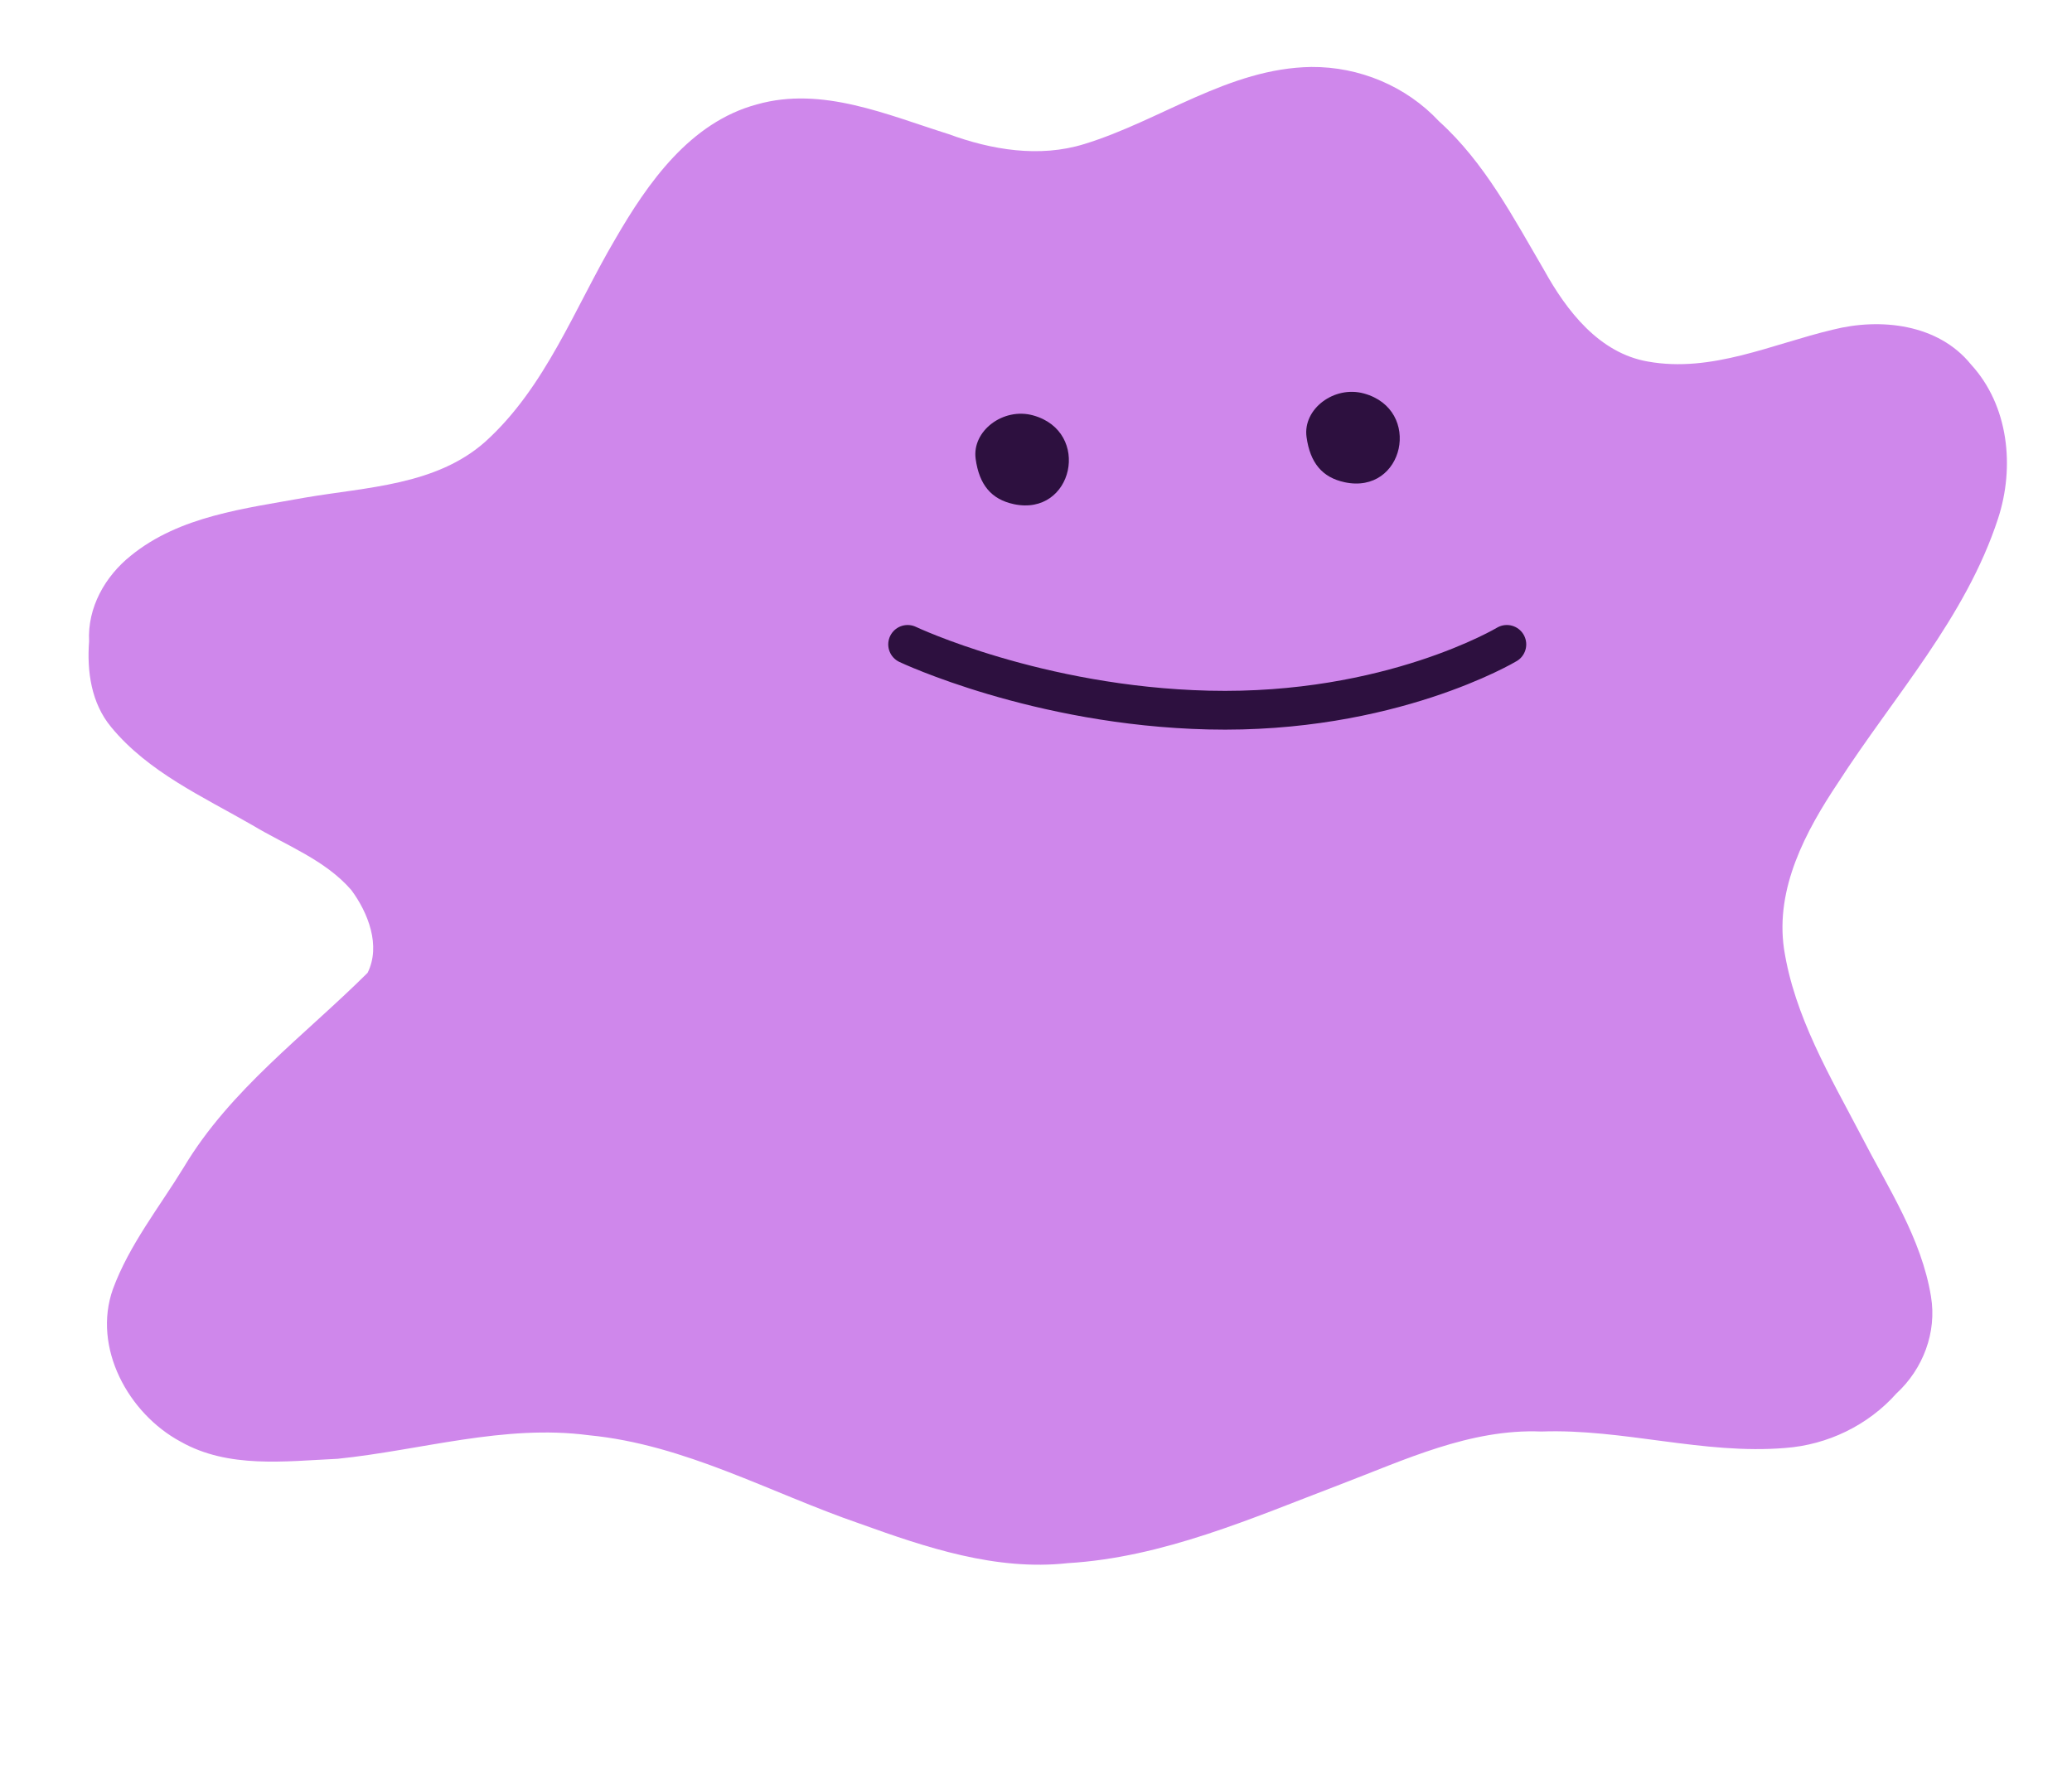
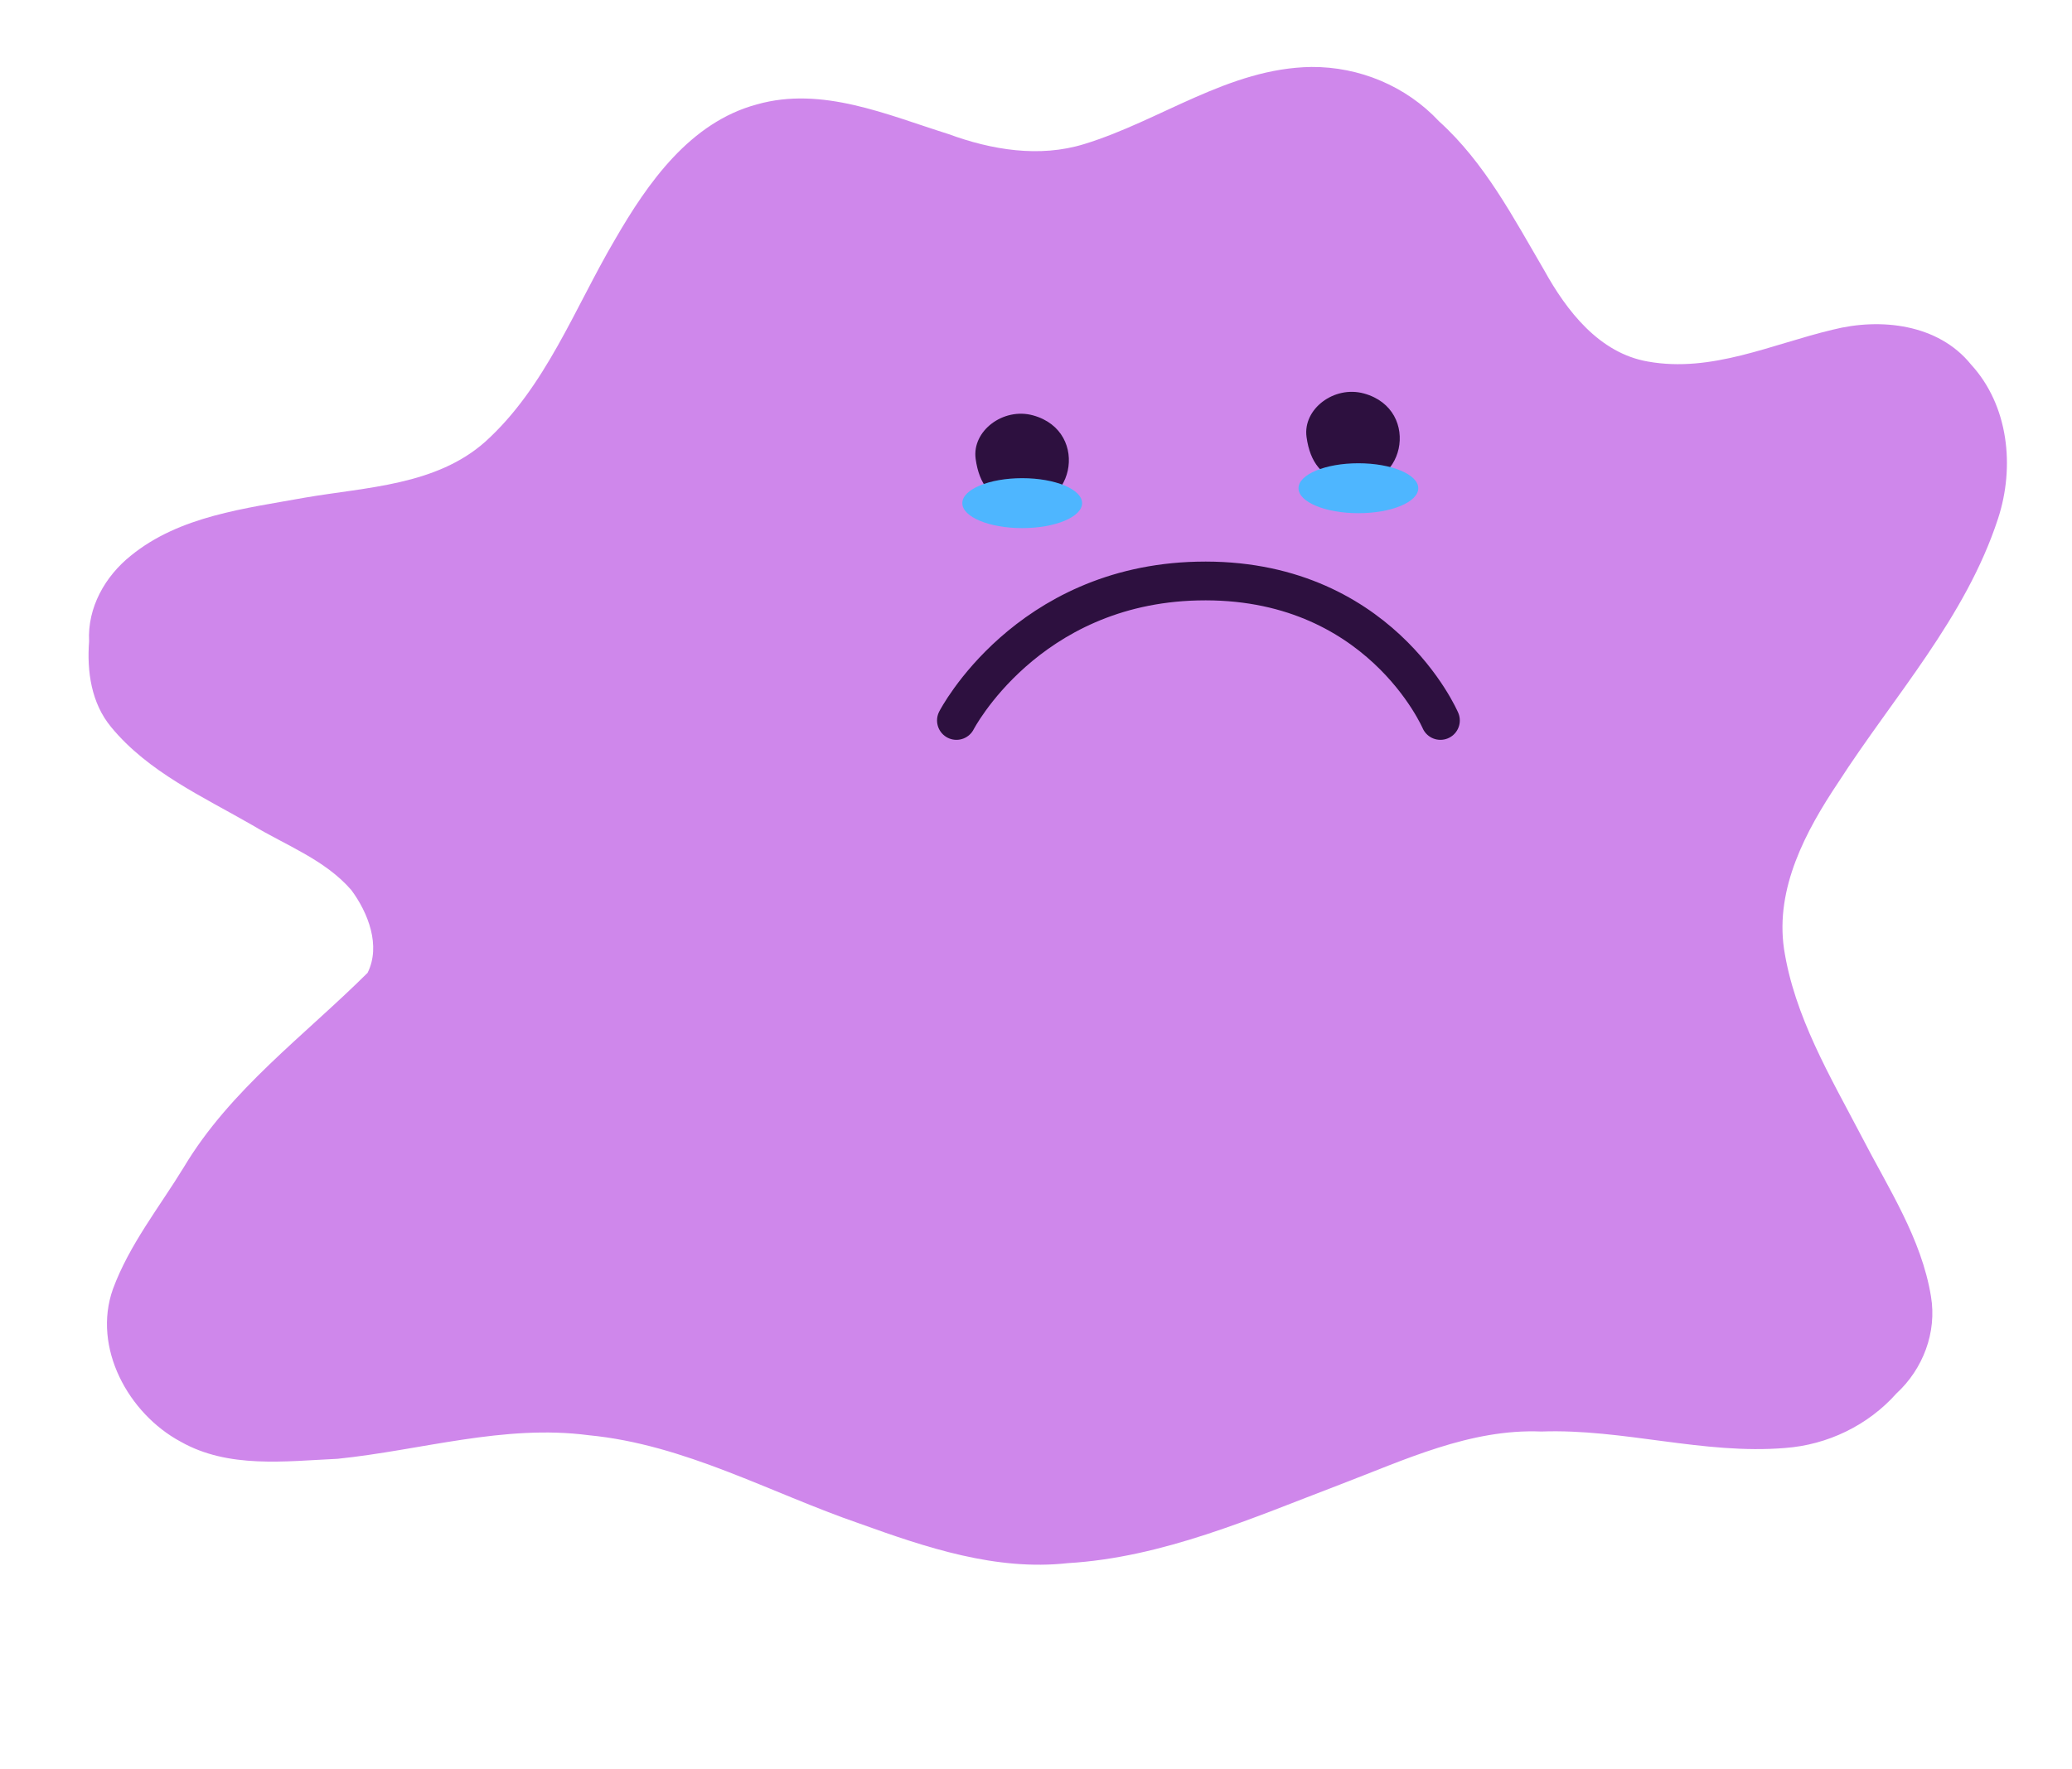
<svg xmlns="http://www.w3.org/2000/svg" width="160.273mm" height="136.83mm" viewBox="0 0 160.273 136.83" version="1.1" id="svg1" xml:space="preserve">
  <defs id="defs1">
    <pattern id="EMFhbasepattern" patternUnits="userSpaceOnUse" width="6" height="6" x="0" y="0" />
  </defs>
  <g id="layer1" transform="translate(-28.89004,-64.8404)">
    <path style="display:none;fill:#2d103f;fill-opacity:1" d="m 105.177,201.414 c -4.448,-0.707 -8.43,-1.791 -16.429,-4.471 -15.553,-5.211 -17.623,-5.49 -30.007,-4.039 -20.367,2.386 -30.499,-4.015 -29.819,-18.838 0.268,-5.83 1.175,-7.84 8.775,-19.448 7.748,-11.833 7.997,-15.288 1.647,-22.893 -5.387,-6.452 -6.022,-7.286 -7.026,-9.224 -5.962,-11.512 0.966,-20.795 17.691,-23.705 13.222,-2.301 14.817,-3.142 17.77,-9.371 3.251,-6.859 4.528,-9.351 5.708,-11.143 7.009,-10.645 14.542,-12.636 29.574,-7.815 2.896,0.929 6.541,1.154 8.864,0.547 1.82,-0.475 2.322,-0.674 5.689,-2.256 4.992,-2.346 5.93,-2.721 8.202,-3.278 9.973,-2.448 17.397,2.026 25.326,15.262 4.813,8.033 6.133,8.624 13.435,6.008 10.552,-3.78 17.467,-2.348 21.966,4.549 5.264,8.069 2.591,18.805 -7.992,32.097 -8.475,10.645 -8.587,14.44 -0.827,27.985 7.163,12.502 7.895,14.451 7.879,20.965 -0.035,14.216 -8.488,20.399 -26.109,19.098 -11.92,-0.88 -15.663,-0.302 -27.461,4.237 -13.048,5.02 -20.857,6.688 -26.856,5.734 z m 8.804,-18.501 c 4.477,-0.665 9.382,-2.281 19.64,-6.473 9.502,-3.883 13.255,-4.284 24.74,-2.646 7.837,1.118 11.487,0.614 14.355,-1.981 4.488,-4.061 4.232,-6.325 -1.974,-17.459 -9.168,-16.449 -8.968,-21.091 1.523,-35.333 8.88,-12.055 10.892,-17.635 8.19,-22.706 -2.172,-4.076 -5.82,-4.794 -12.568,-2.476 -11.326,3.892 -17.303,1.85 -22.358,-7.637 -7.406,-13.898 -13.271,-16.434 -24.74,-10.699 -8.956,4.478 -12.669,4.788 -20.771,1.732 -12.151,-4.582 -16.553,-2.353 -23.743,12.023 -5.938,11.873 -9.823,14.964 -20.445,16.264 -13.036,1.596 -17.468,3.993 -17.565,9.497 -0.076,4.358 1.966,6.394 11.391,11.353 7.236,3.807 8.29,4.658 9.816,7.915 1.353,2.853 1.479,6.157 -0.672,8.175 -2.483,2.33 -7.502,6.382 -11.113,10.717 -1.41,1.643 -3.03,4.62 -4.157,6.203 -3.864,5.429 -4.541,7.838 -3.044,10.846 2.728,5.482 8.051,6.383 21.826,3.696 8.818,-1.72 15.946,-0.981 24.343,2.525 15.525,6.481 20.029,7.546 27.326,6.463 z" id="path1" />
    <path style="display:inline;fill:#cf87eb;fill-opacity:1;stroke:none;stroke-width:7.64;stroke-linecap:round" d="m 383.363,19.582 c -24.107,0.35 -44.063,15.715 -66.406,22.552 -13.109,4.048 -27.084,1.698 -39.69,-2.936 -17.918,-5.612 -36.923,-14.067 -55.963,-8.673 -19.537,5.239 -31.894,22.892 -41.485,39.483 -11.853,20.119 -20.277,43.206 -37.977,59.193 -14.38,12.752 -34.654,13.228 -52.648,16.317 -17.509,3.188 -36.638,5.335 -50.922,16.963 -7.563,6.039 -12.74,15.193 -12.226,25.061 -0.664,8.803 0.632,18.09 6.453,25.087 10.83,13.152 26.82,20.348 41.287,28.681 9.831,5.924 21.269,10.119 28.933,18.985 4.92,6.646 8.685,16.282 4.747,24.193 -18.433,18.344 -40.135,34.121 -53.685,56.78 -7.163,11.725 -15.979,22.709 -20.768,35.702 -6.078,17.111 4.516,36.418 19.798,44.622 13.976,7.926 30.558,5.715 45.878,5.012 24.438,-2.501 48.673,-10.161 73.439,-6.893 28.14,2.71 52.91,16.797 79.25,25.859 19.427,6.993 39.827,13.869 60.784,11.548 27.843,-1.664 53.782,-13.143 79.504,-22.947 18.963,-7.228 38.172,-16.402 58.974,-15.547 23.898,-0.861 47.349,6.798 71.239,4.816 12.43,-0.918 24.263,-6.624 32.558,-15.955 7.762,-7.134 11.857,-17.876 10.091,-28.359 -2.771,-17.01 -12.534,-31.742 -20.29,-46.81 -9.152,-17.501 -19.67,-35.114 -22.692,-54.934 -2.528,-17.705 6.35,-34.323 15.869,-48.565 16.256,-25.217 37.266,-48.181 46.72,-77.162 4.936,-15.089 3.126,-33.047 -7.91,-45.071 C 566.648,94.721 549.773,92.876 535.811,96.412 518.072,100.612 500.44,109.084 481.771,105.729 467.521,103.262 458.03,90.923 451.445,79.022 442.459,63.687 434.079,47.555 420.701,35.471 411.104,25.181 397.405,19.481 383.363,19.582 Z m 11.964,105.219 c 3.434,-0.581 4.815,4.011 2.685,6 -3.07,1.537 -7.031,-1.425 -5.728,-4.772 0.729,-0.891 1.922,-1.272 3.044,-1.228 z m -96.774,6.263 c 3.321,-0.239 5.192,3.916 2.816,6.138 -2.866,2.22 -7.032,-1.757 -5.894,-4.798 0.874,-0.665 1.957,-1.278 3.078,-1.34 z" id="path4" transform="matrix(0.2645833,0,0,0.2645833,28.89004,64.8404)" />
    <path style="display:none;fill:none;fill-rule:evenodd;stroke:#2d103f;stroke-width:3;stroke-linecap:round;stroke-linejoin:miter;stroke-dasharray:none;stroke-opacity:1" d="m 97.524,118.98 c 0,0 10.033,-4.761 23.264,-5.081 14.053,-0.34 23.086,5.081 23.086,5.081" id="path3" />
-     <path style="display:none;fill:none;fill-rule:evenodd;stroke:#2d103f;stroke-width:3;stroke-linecap:round;stroke-linejoin:miter;stroke-dasharray:none;stroke-opacity:1" d="m 102.872,120.584 c 0,0 5.398,-10.466 18.629,-10.785 14.053,-0.34 18.808,10.785 18.808,10.785" id="path7" />
+     <path style="display:inline;fill:none;fill-rule:evenodd;stroke:#2d103f;stroke-width:3;stroke-linecap:round;stroke-linejoin:miter;stroke-dasharray:none;stroke-opacity:1" d="m 102.872,120.584 c 0,0 5.398,-10.466 18.629,-10.785 14.053,-0.34 18.808,10.785 18.808,10.785" id="path7" />
    <path style="display:none;fill:none;fill-rule:evenodd;stroke:#2d103f;stroke-width:3;stroke-linecap:round;stroke-linejoin:miter;stroke-dasharray:none;stroke-opacity:1" d="m 99.601,115.476 c 14.682,-0.137 30.641,0 46.351,0" id="path3-6" />
-     <path style="display:inline;fill:none;fill-rule:evenodd;stroke:#2d103f;stroke-width:3;stroke-linecap:round;stroke-linejoin:miter;stroke-dasharray:none;stroke-opacity:1" d="m 99.097,114.699 c 0,0 10.033,4.761 23.264,5.081 14.053,0.34 23.086,-5.081 23.086,-5.081" id="path5" />
+     <path style="display:none;fill:none;fill-rule:evenodd;stroke:#2d103f;stroke-width:3;stroke-linecap:round;stroke-linejoin:miter;stroke-dasharray:none;stroke-opacity:1" d="m 99.097,114.699 c 0,0 10.033,4.761 23.264,5.081 14.053,0.34 23.086,-5.081 23.086,-5.081" id="path5" />
  </g>
-   <g id="layer2" style="display:inline">
+   <g id="layer2">
    <path d="m 78.411,39.005 c -1.724,-0.369 -2.667,-1.491 -2.943,-3.503 -0.296,-2.16 2.135,-4 4.442,-3.363 4.548,1.256 3.107,7.853 -1.499,6.867 z" style="display:inline;fill:#2d103f;fill-opacity:1" id="path1-5" />
    <path d="m 104.006,37.311 c -1.724,-0.369 -2.667,-1.491 -2.943,-3.503 -0.296,-2.16 2.135,-4 4.442,-3.363 4.548,1.256 3.107,7.853 -1.499,6.867 z" style="display:inline;fill:#2d103f;fill-opacity:1" id="path1-5-5" />
  </g>
-   <g id="layer3" transform="matrix(0.6506024,0,0,0.7500001,26.57218,9.422748)" style="display:none">
+   <g id="layer3" transform="matrix(0.6506024,0,0,0.7500001,26.57218,9.422748)">
    <ellipse style="fill:#4eb6ff;fill-opacity:1;stroke:none;stroke-width:6.091;stroke-linecap:round" id="path6" cx="80.69" cy="39.343" rx="7.12" ry="2.576" />
    <ellipse style="fill:#4eb6ff;fill-opacity:1;stroke:none;stroke-width:6.091;stroke-linecap:round" id="path6-2" cx="120.659" cy="37.804" rx="7.12" ry="2.576" />
  </g>
</svg>
